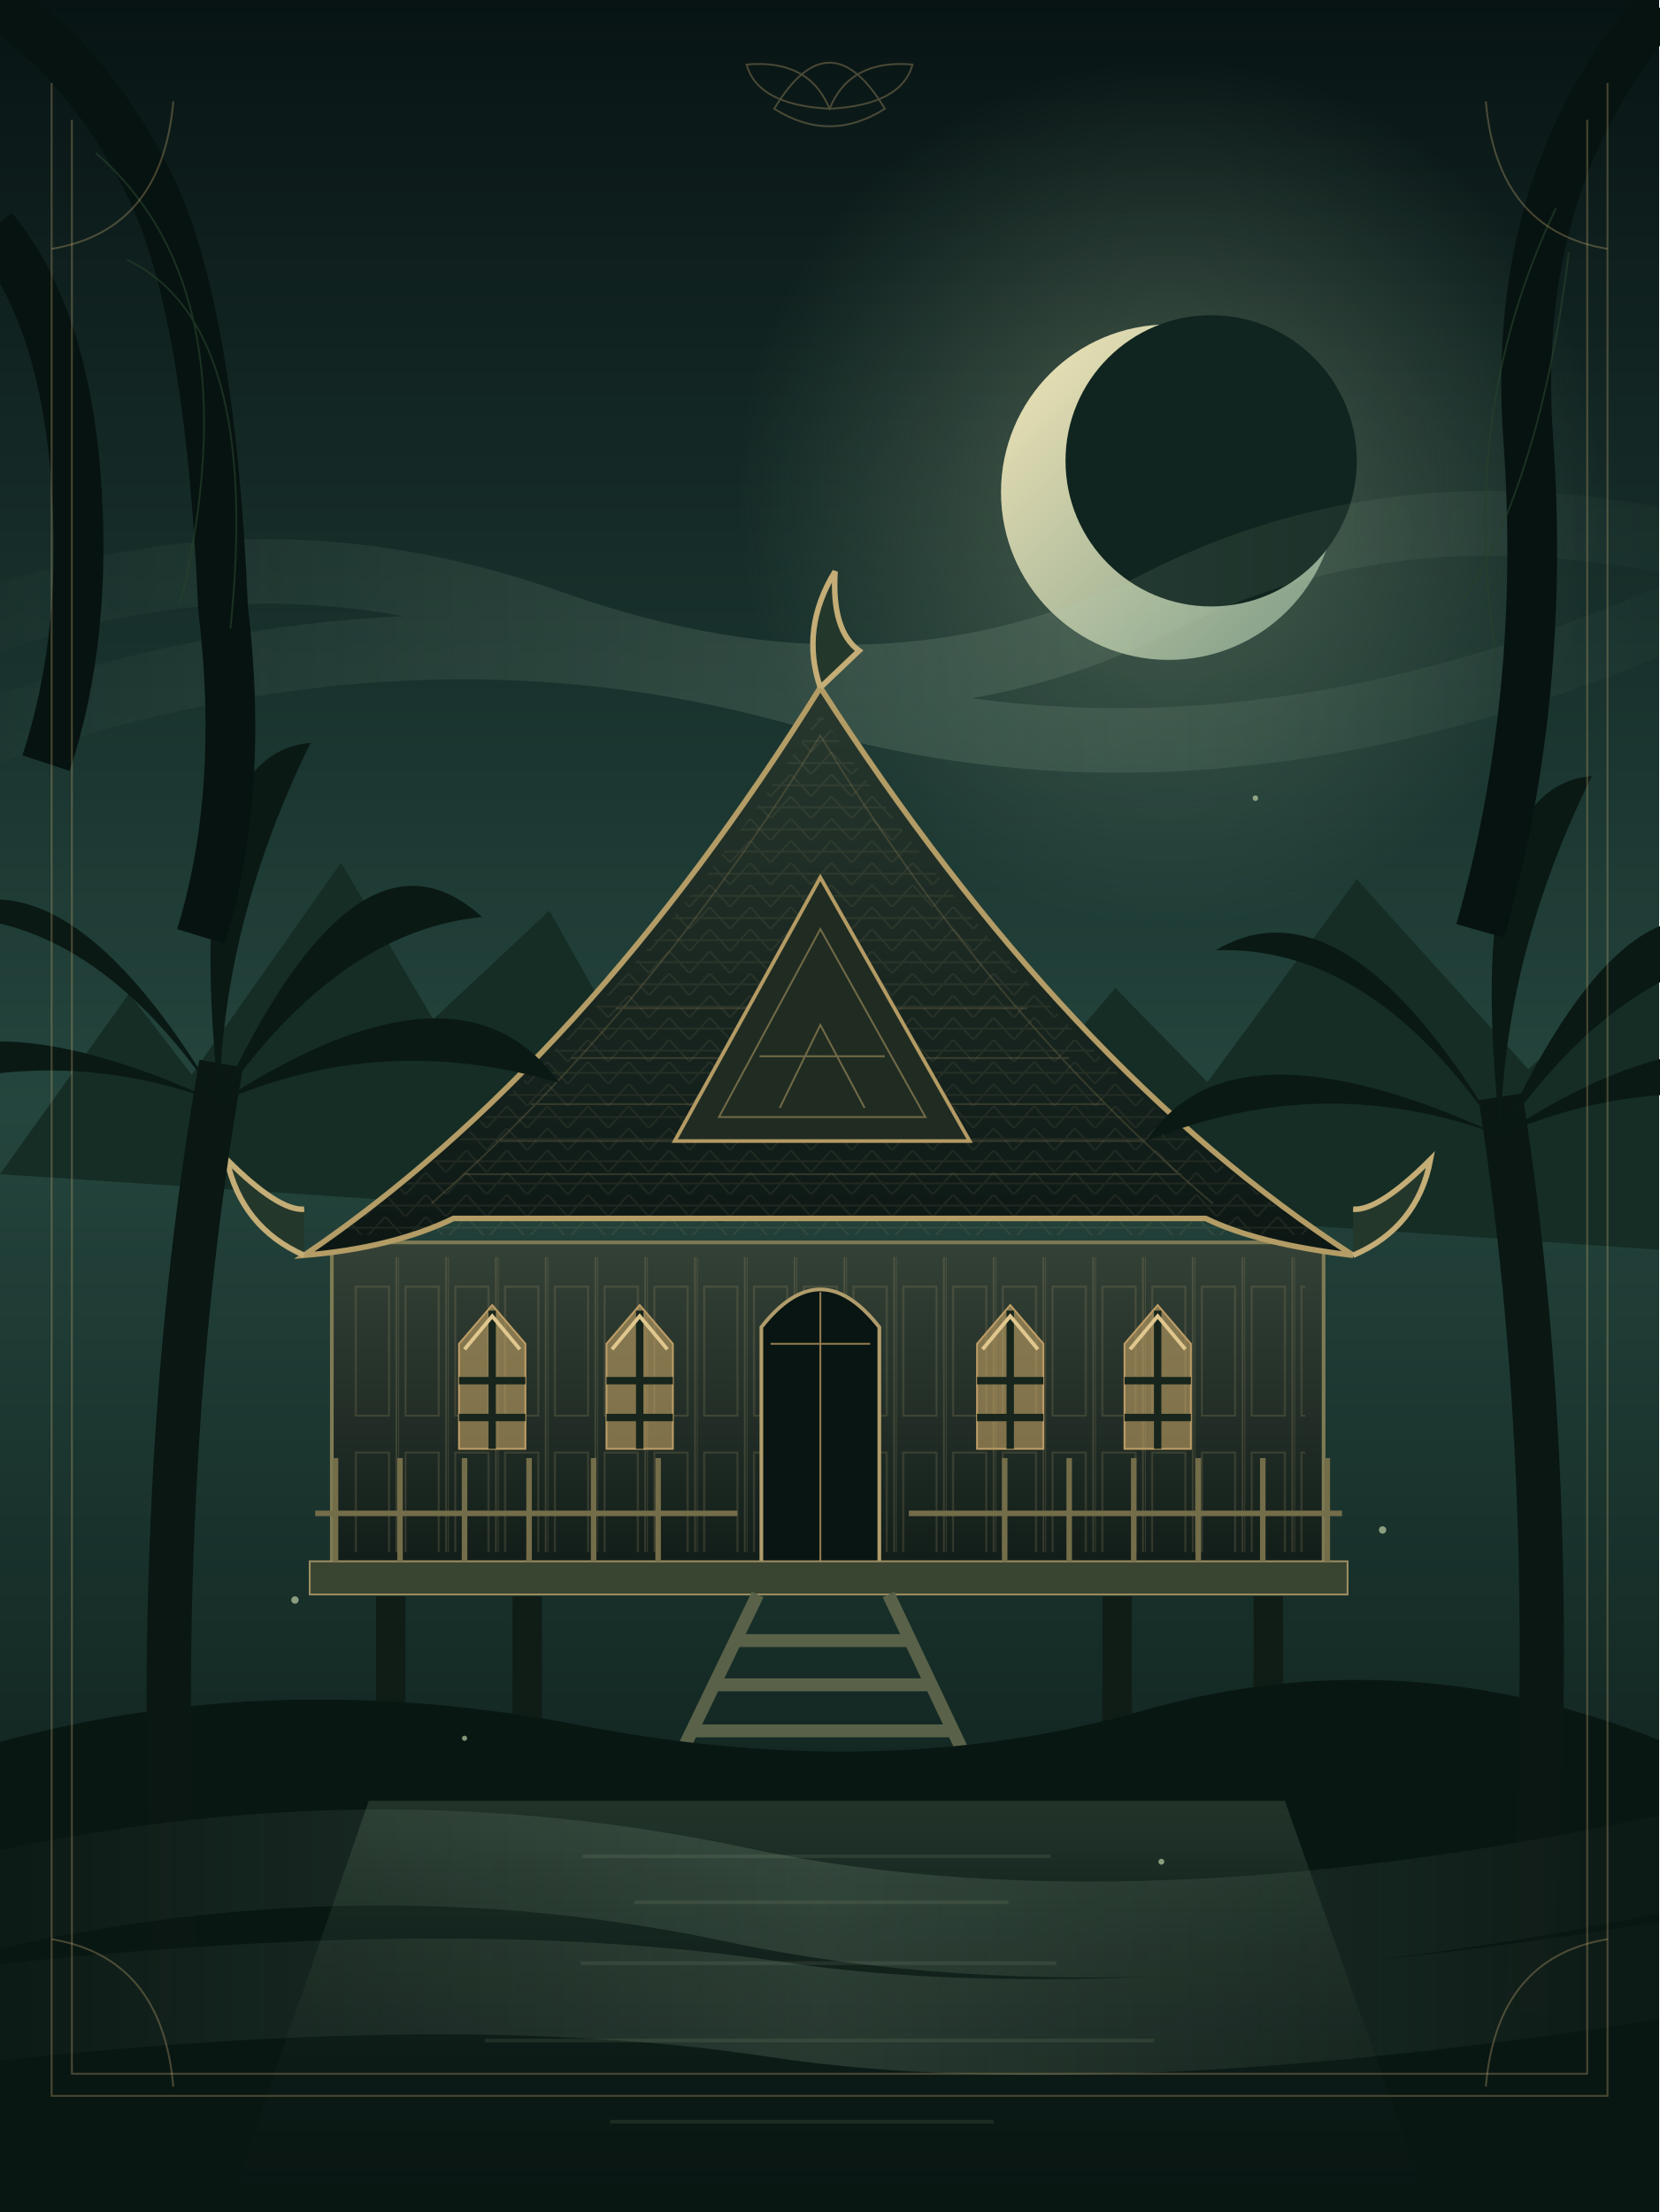
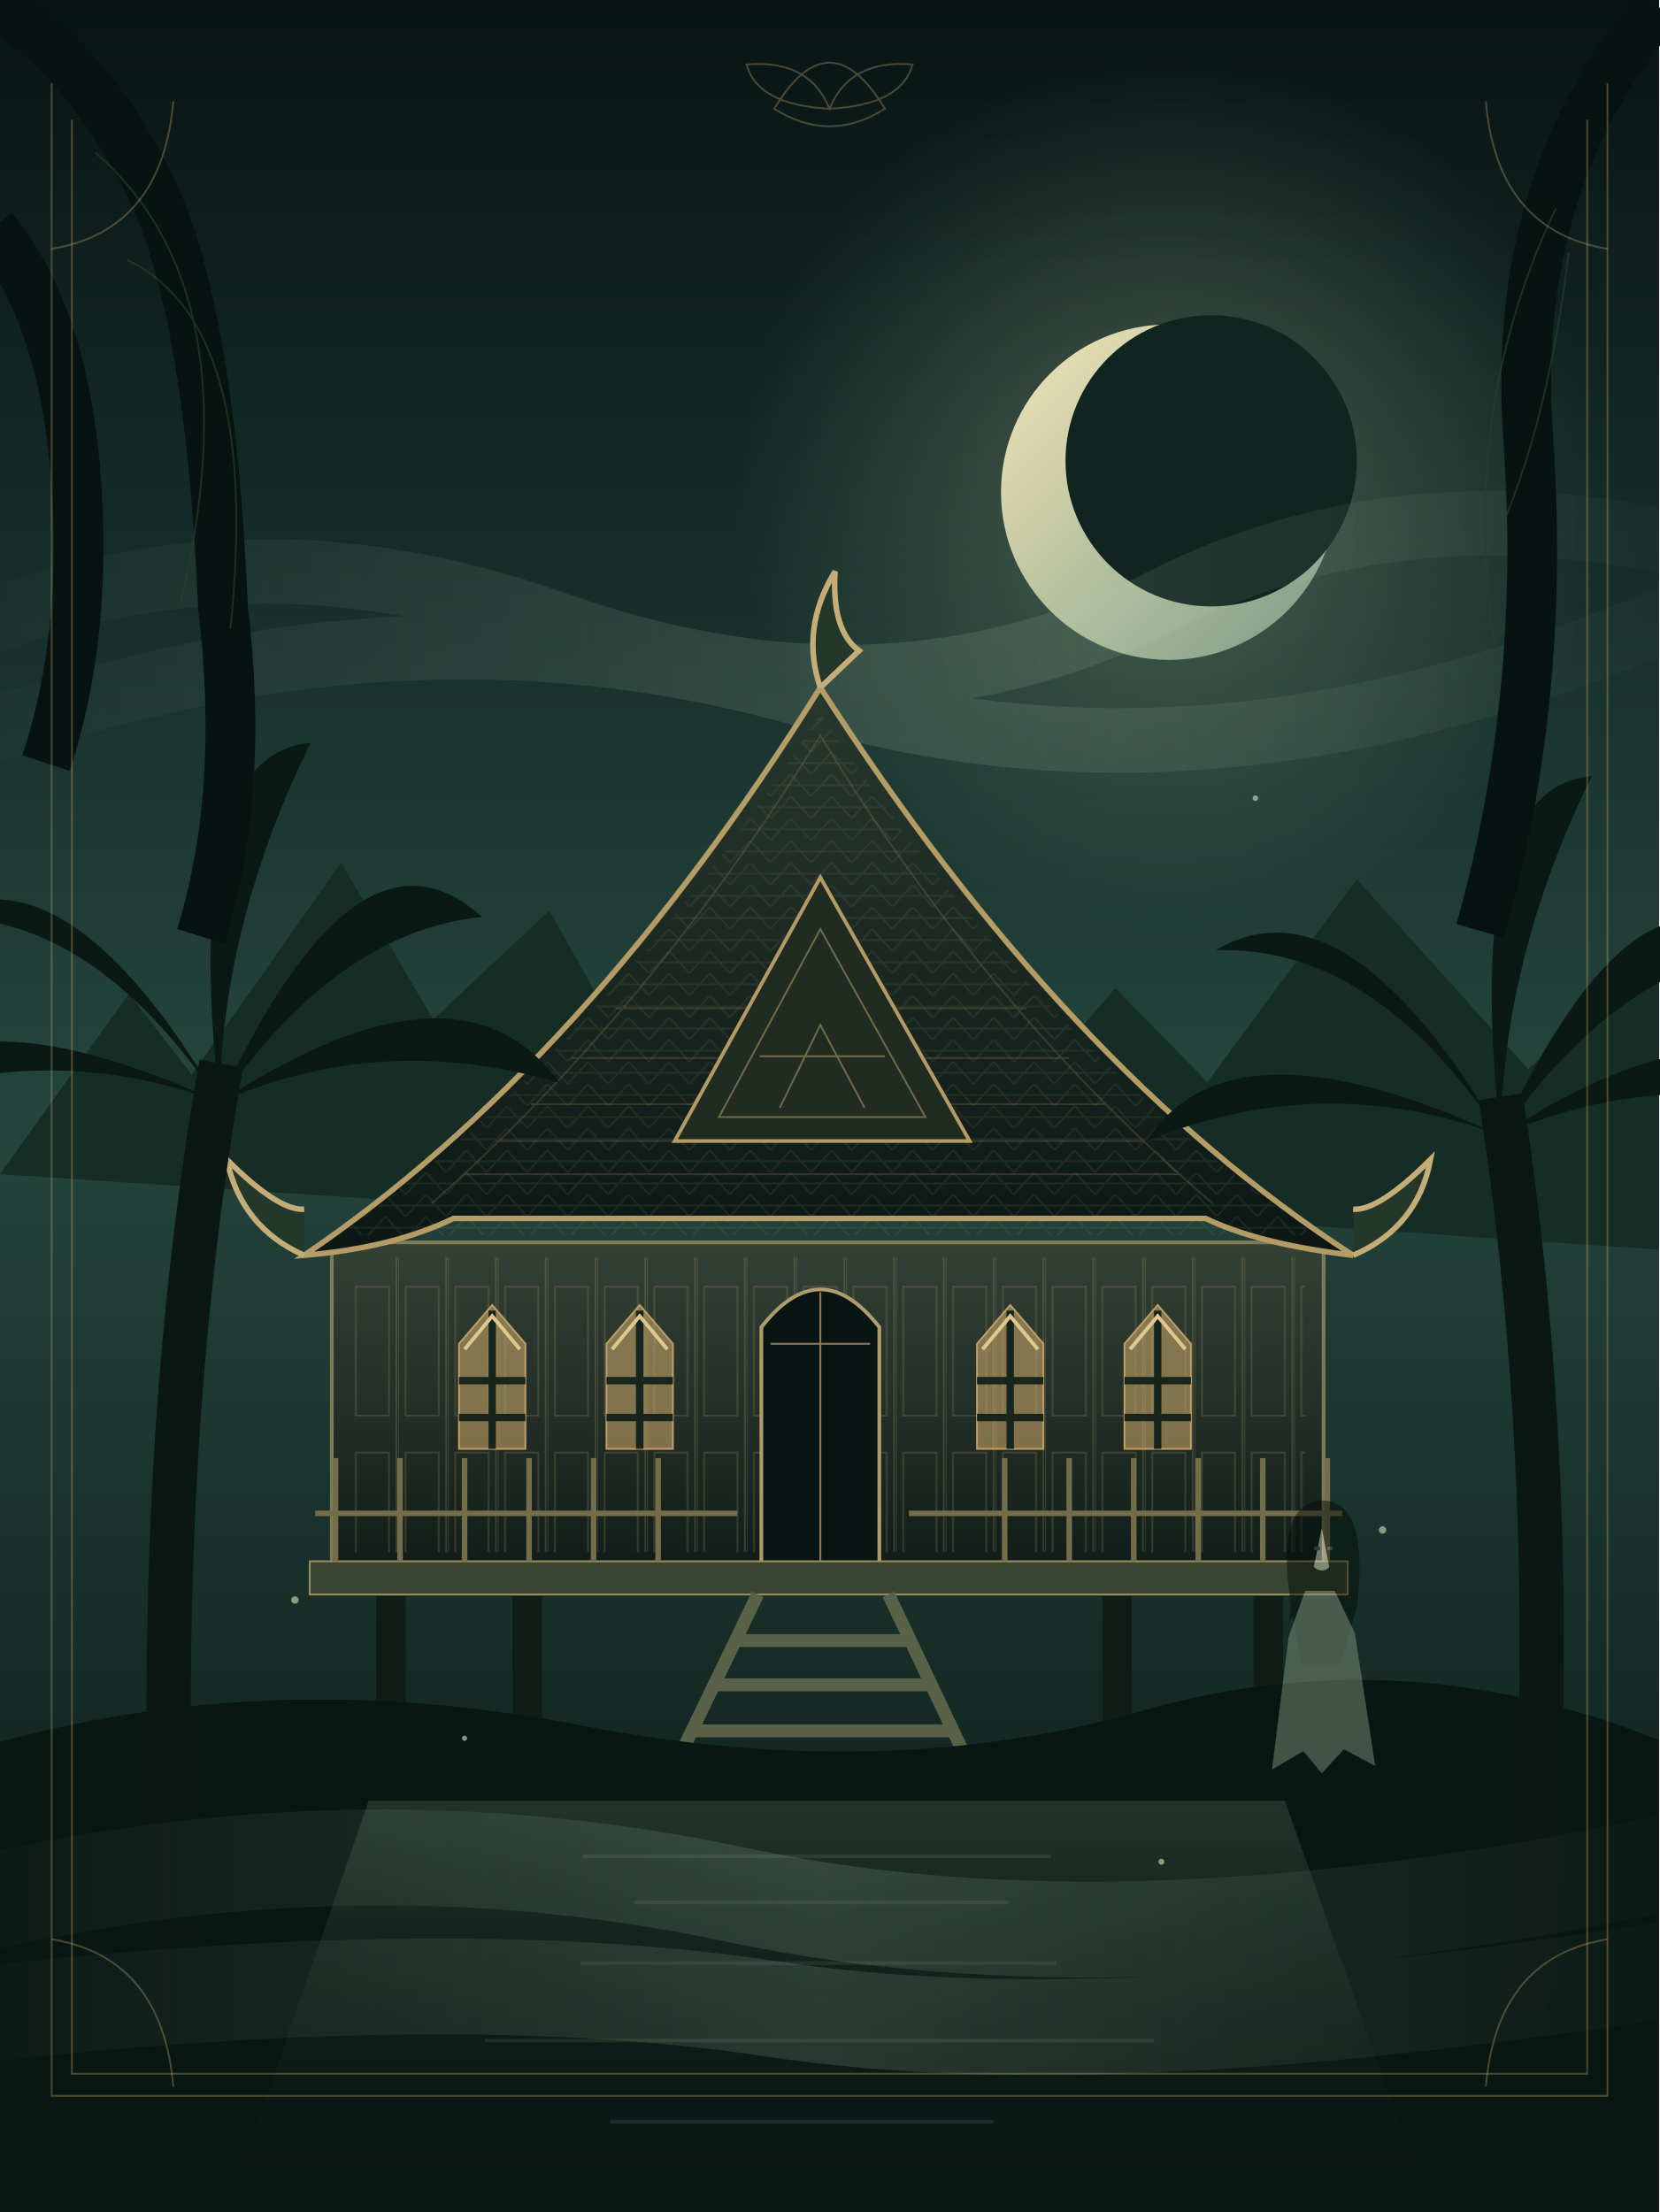
<svg xmlns="http://www.w3.org/2000/svg" viewBox="0 0 900 1200" fill="none">
  <defs>
    <linearGradient id="sky" x2="0" y2="1200" gradientUnits="userSpaceOnUse">
      <stop stop-color="#081414" />
      <stop offset=".5" stop-color="#24453d" />
      <stop offset="1" stop-color="#081311" />
    </linearGradient>
    <radialGradient id="halo">
      <stop stop-color="#c9d8aa" stop-opacity=".3" />
      <stop offset="1" stop-color="#b2d6b1" stop-opacity="0" />
    </radialGradient>
    <linearGradient id="moon" x2="1" y2="1">
      <stop stop-color="#f4e7b9" />
      <stop offset="1" stop-color="#799985" />
    </linearGradient>
    <linearGradient id="wood" x2="0" y2="1">
      <stop stop-color="#344136" />
      <stop offset="1" stop-color="#111c18" />
    </linearGradient>
    <linearGradient id="roof" x2="0" y2="1">
      <stop stop-color="#28382e" />
      <stop offset="1" stop-color="#0c1714" />
    </linearGradient>
    <linearGradient id="water" x2="0" y2="1">
      <stop stop-color="#6c8c7040" />
      <stop offset="1" stop-color="#0b181700" />
    </linearGradient>
    <linearGradient id="mist" x2="1">
      <stop stop-color="#b5d3b6" stop-opacity="0" />
      <stop offset=".5" stop-color="#b5d3b6" stop-opacity=".16" />
      <stop offset="1" stop-color="#b5d3b6" stop-opacity="0" />
    </linearGradient>
    <pattern id="tiles" width="22" height="12" patternUnits="userSpaceOnUse">
      <path d="M0 12 11 0l11 12M0 6h22" stroke="#bda879" stroke-opacity=".1" />
    </pattern>
    <pattern id="panels" width="27" height="90" patternUnits="userSpaceOnUse">
      <path d="M0 0v90M26 0v90M4 8h18v70H4z" stroke="#a8966b" stroke-opacity=".23" />
    </pattern>
    <g id="window">
      <path d="M-18 65V8L0-13 18 8v57z" fill="#d0ac6a" fill-opacity=".55" stroke="#be9d66" />
      <path d="M0-10v75M-18 28h36M-18 48h36" stroke="#17251c" stroke-width="4" />
      <path d="m-15 11 15-18 15 18" stroke="#e0c78e" stroke-width="2" />
    </g>
    <g id="leaf">
      <path d="M0 0Q-56-95-103-67-46-69 0 0Q-98-45-128 2-64-24 0 0Q-14-126 33-130 1-65 0 0Q50-108 95-67 43-62 0 0Q87-57 123-7 59-26 0 0" fill="#0a1914" />
    </g>
  </defs>
  <path fill="url(#sky)" d="M0 0h900v1200H0z" />
  <circle cx="634" cy="267" r="235" fill="url(#halo)" />
  <circle cx="634" cy="267" r="91" fill="url(#moon)" />
  <circle cx="657" cy="250" r="79" fill="#10251f" />
  <path d="M-50 356q170-82 350-18t330-12 340-15M-20 402q240-88 460-24t470-45" stroke="url(#mist)" stroke-width="35" stroke-linecap="round" />
  <g fill="#152d25">
    <path d="m0 637 70-98 34 44 81-115 50 85 63-59 95 169zM507 651l98-115 50 51 81-110 93 103 71-62v160z" />
  </g>
  <g transform="translate(0 60)">
    <path d="M180 614h538v180H180z" fill="url(#wood)" stroke="#7e7a54" stroke-width="2" />
    <path d="M190 622h518v160H190z" fill="url(#panels)" />
    <path d="M165 621q152-103 280-308 133 207 289 308-51-6-80-20H246q-33 16-81 20z" fill="url(#roof)" stroke="#b39c65" stroke-width="3" />
    <path d="M183 610q144-100 262-283 123 185 270 283z" fill="url(#tiles)" />
    <path d="M234 593q119-105 211-254 91 150 213 254M251 577h390M269 559h352M288 539h312M310 514h270M334 487h223" stroke="#9c8a5e" stroke-opacity=".25" />
    <path d="M445 313q-11-32 8-63-2 32 13 43l-21 20M165 621q-34-15-42-52 28 28 42 27M734 621q35-15 42-52-28 28-42 27" stroke="#c4ad76" stroke-width="3" fill="#24372b" />
    <path d="m366 559 79-143 81 143z" fill="#202c22" stroke="#b49b64" stroke-width="2" />
    <path d="m390 546 55-102 57 102zM423 541l22-45 24 45M412 513h68" stroke="#b49b64" stroke-opacity=".55" />
    <g transform="translate(267 661)">
      <use href="#window" />
    </g>
    <g transform="translate(347 661)">
      <use href="#window" />
    </g>
    <g transform="translate(548 661)">
      <use href="#window" />
    </g>
    <g transform="translate(628 661)">
      <use href="#window" />
    </g>
    <path d="M413 789V660q32-41 64 0v129" fill="#091512" stroke="#b09c6b" stroke-width="2" />
    <path d="M445 641v149M418 669h54" stroke="#907a4f" />
    <path d="M168 787h563v18H168z" fill="#3a4531" stroke="#9b8d61" />
    <path d="M212 806v115M286 806v108M606 806v108M688 806v115" stroke="#101d17" stroke-width="16" />
    <path d="m411 805-55 114m126-114 54 114M399 830h95m-108 24h120m-132 25h144m-158 25h170" stroke="#596248" stroke-width="7" />
    <path d="M171 761h229m93 0h235M182 731v56m35-56v56m35-56v56m35-56v56m35-56v56m35-56v56m188-56v56m35-56v56m35-56v56m35-56v56m35-56v56m35-56v56" stroke="#746d49" stroke-width="3" />
  </g>
  <path d="M0 945q150-41 315-9t305-8 280 16v256H0z" fill="#091713" />
+   <g opacity=".48" transform="translate(715 840)">
+     <path d="M-15 29q-8-54 17-55 26 0 19 58L12 63H-9z" fill="#020A07" />
+     <ellipse cx="2" cy="-1" rx="8" ry="13" fill="#CBD3B8" />
+     <path d="M-7-17Q2-30 12-13l7 50-12-22L2-11-5 23l-11 17z" fill="#030C08" />
+     <path d="M-7 23-16 48l-9 72 17-10 10 12 12-13 17 9-11-72-11-23z" fill="#B4C6AC" fill-opacity=".7" />
+     <path d="M-2 0h3m4 0h3" stroke="#4C5E3E" stroke-width="2" />
+   </g>
  <path d="M200 977h497l79 223H123z" fill="url(#water)" />
  <path d="M316 1007h254m-226 25h203m-232 33h258m-310 42h363m-295 44h208" stroke="#a7b391" stroke-opacity=".12" stroke-width="2" />
  <g stroke="#0a1713" stroke-width="24">
    <path d="M97 1096q-18-285 23-519M828 1092q22-267-14-497" />
  </g>
  <use href="#leaf" transform="translate(119 598) scale(1.5)" />
  <use href="#leaf" transform="translate(814 616) scale(1.5)" />
  <path d="M-5 0q51 31 85 98T121 330q12 100-12 178M-4 124q38 46 45 133t-16 157M900 4q-81 94-71 234t-26 267" stroke="#071310" stroke-width="27" />
  <g stroke="#25402c" stroke-opacity=".65">
    <path d="M52 83q86 75 46 244m-29-186q73 35 56 200M844 113q-54 113-32 245m39-221q-15 123-58 190" />
  </g>
  <path d="M-70 1048q240-69 470-20t560-30M-70 1100q300-39 490-10t530-29" stroke="url(#mist)" stroke-width="52" stroke-linecap="round" />
  <g fill="#c7d9ae" opacity=".65">
    <circle cx="160" cy="868" r="2" />
    <circle cx="750" cy="830" r="2" />
    <circle cx="630" cy="1010" r="1.6" />
    <circle cx="252" cy="943" r="1.4" />
    <circle cx="681" cy="433" r="1.5" />
  </g>
  <g stroke="#bda471" stroke-opacity=".35">
    <path d="M28 45v1092h844V45M39 65v1060h822V65" />
    <path d="M28 135q60-10 66-80M872 135q-60-10-66-80M28 1052q60 10 66 80M872 1052q-60 10-66 80" />
    <path d="M420 59q30-50 60 0-30 19-60 0zm30 0q-39-2-45-24 34-3 45 24 11-27 45-24-6 22-45 24z" />
  </g>
</svg>
